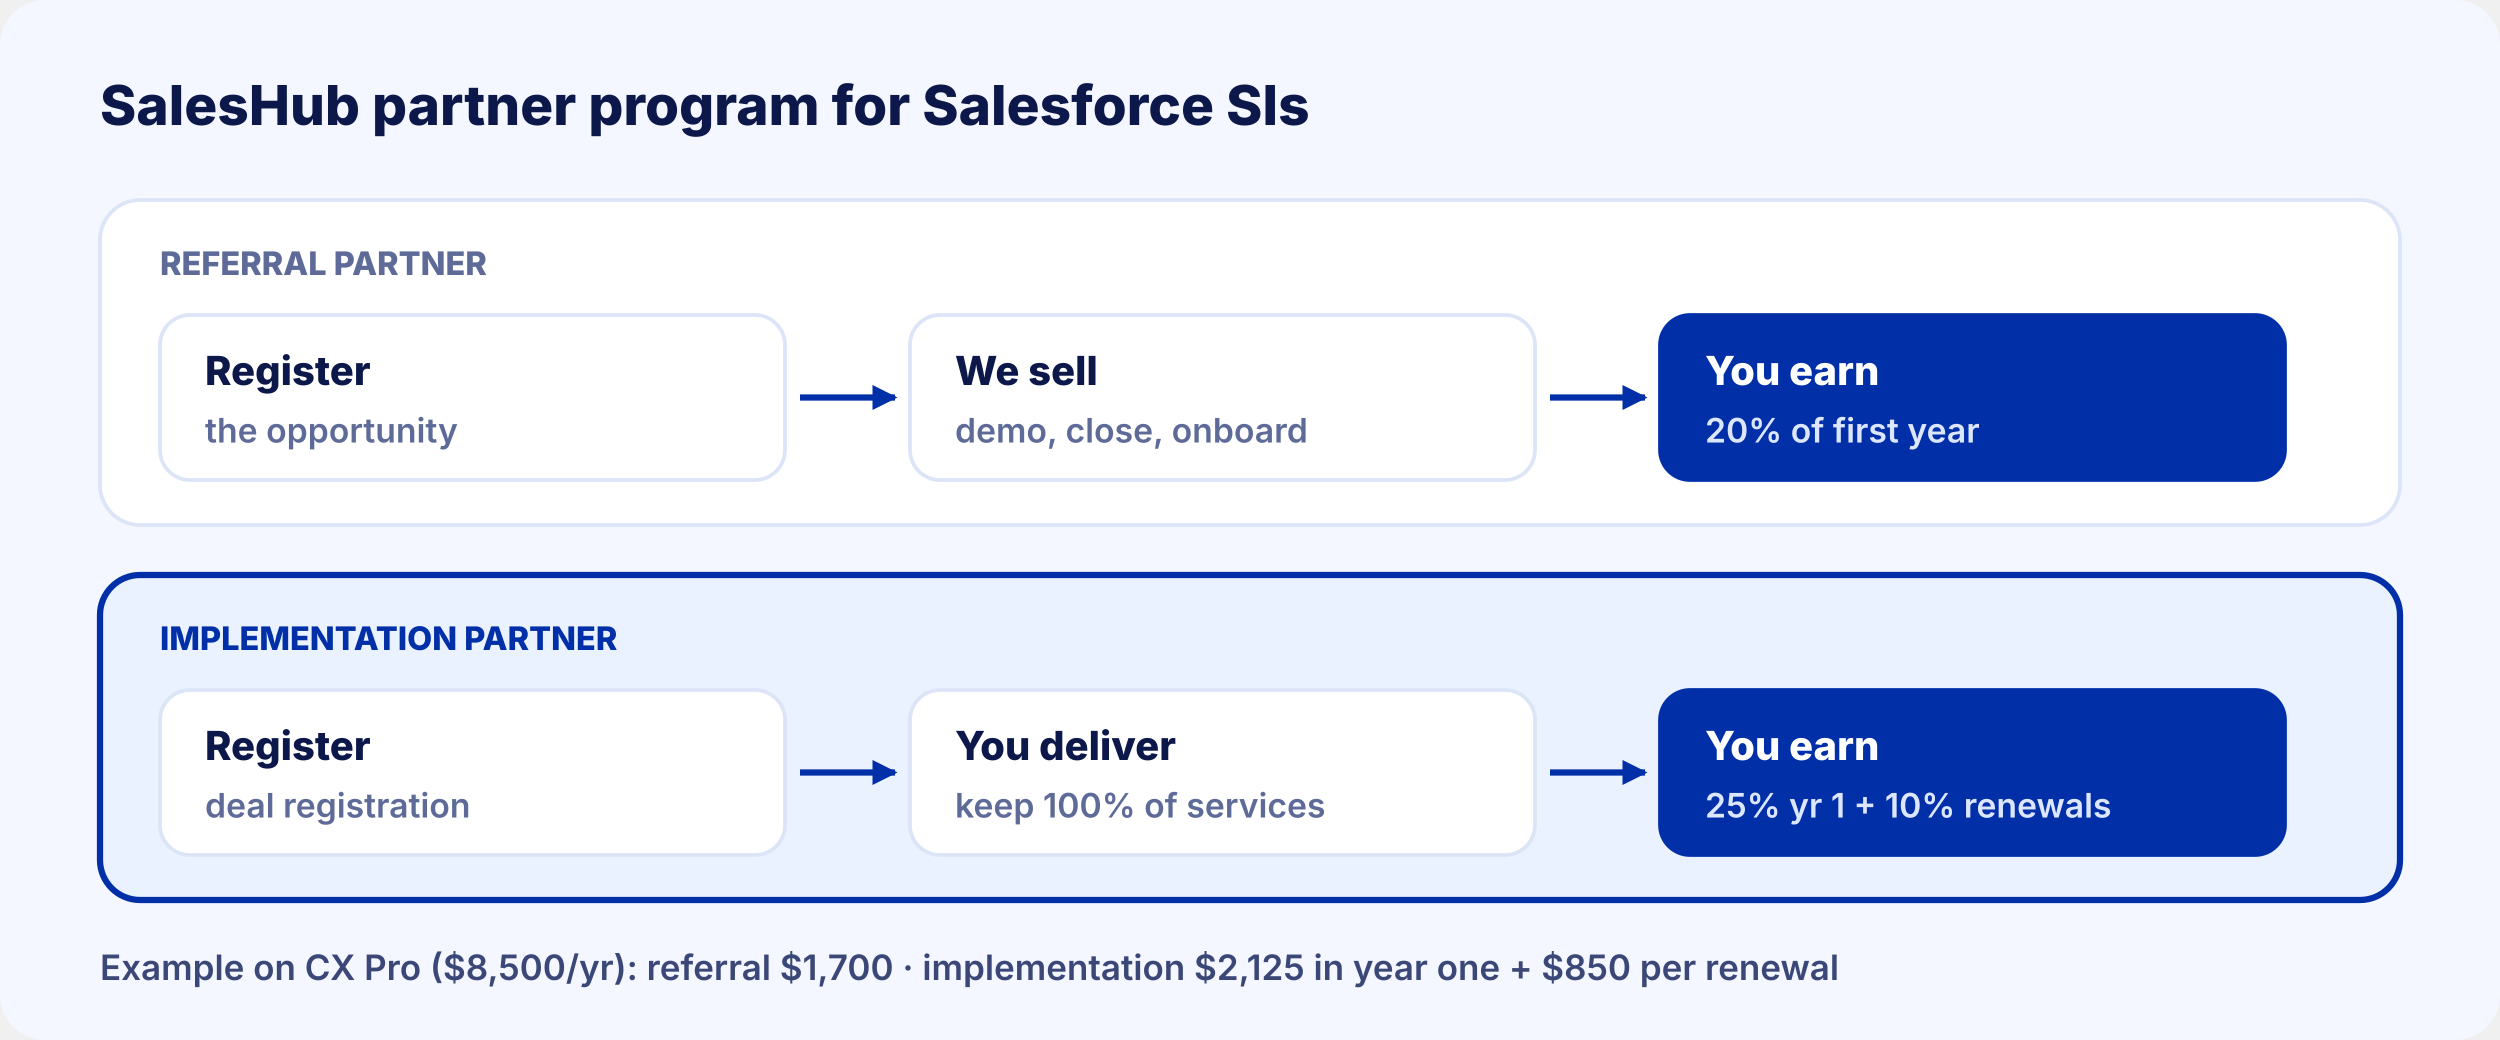
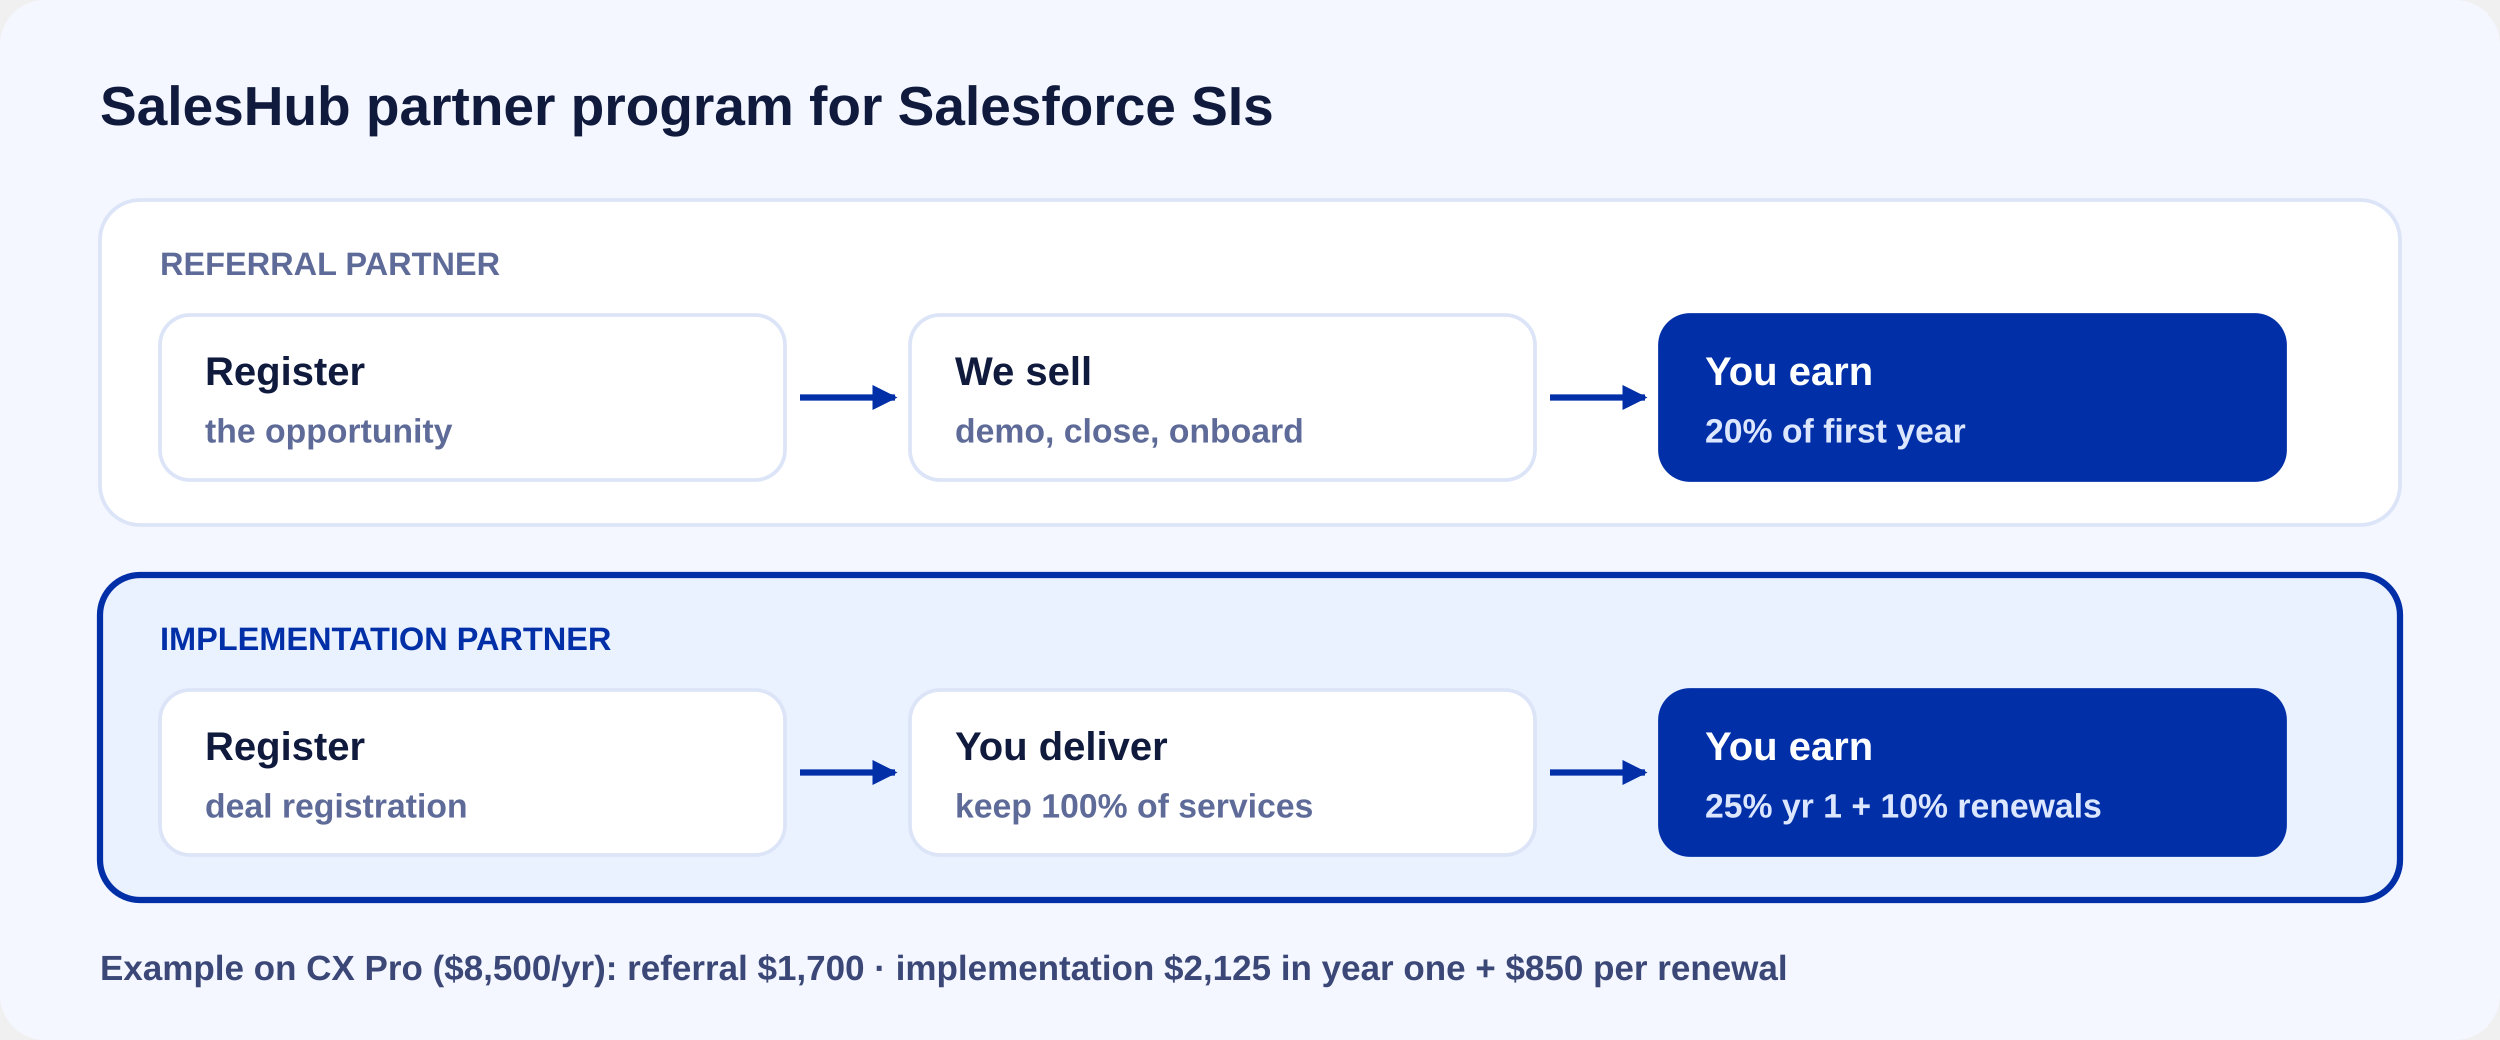
<svg xmlns="http://www.w3.org/2000/svg" viewBox="0 0 1000 416" role="img" aria-label="Partner tracks: referral partners register, SalesHub sells, partner earns 20% of first year; implementation partners register, deliver and keep services revenue, and earn 25% of first year plus 10% of renewals">
  <defs>
    <marker id="ah" viewBox="0 0 10 10" refX="8" refY="5" markerWidth="7" markerHeight="7" orient="auto-start-reverse">
      <path d="M0 0L10 5L0 10z" fill="#002FA7" />
    </marker>
    <marker id="ahs" viewBox="0 0 10 10" refX="9" refY="5" markerWidth="4" markerHeight="4" orient="auto">
      <path d="M0 0L10 5L0 10z" fill="#002FA7" />
    </marker>
    <marker id="aha" viewBox="0 0 10 10" refX="8" refY="5" markerWidth="5" markerHeight="5" orient="auto-start-reverse">
      <path d="M0 0L10 5L0 10z" fill="#E9A52B" />
    </marker>
    <marker id="ahr" viewBox="0 0 10 10" refX="8" refY="5" markerWidth="6" markerHeight="6" orient="auto-start-reverse">
      <path d="M0 0L10 5L0 10z" fill="#EB5757" />
    </marker>
    <marker id="ahg" viewBox="0 0 10 10" refX="8" refY="5" markerWidth="6" markerHeight="6" orient="auto-start-reverse">
      <path d="M0 0L10 5L0 10z" fill="#23A96A" />
    </marker>
  </defs>
  <rect width="1000" height="416" rx="18" fill="#F4F7FF" />
-   <text x="40" y="50" font-size="22" font-weight="800" fill="#0C184A" text-anchor="start" font-family="Inter, Arial, sans-serif">SalesHub partner program for Salesforce SIs</text>
+   <text x="40" y="50" font-size="22" font-weight="800" fill="#0F1A3D" text-anchor="start" font-family="IBM Plex Sans, Arial, sans-serif">SalesHub partner program for Salesforce SIs</text>
  <rect x="40" y="80" width="920" height="130" rx="16" fill="#FFFFFF" stroke="#DCE4F7" stroke-width="1.5" />
-   <text x="64" y="110" font-size="13" font-weight="800" fill="#5E6B98" text-anchor="start" font-family="Inter, Arial, sans-serif">REFERRAL PARTNER</text>
+   <text x="64" y="110" font-size="13" font-weight="800" fill="#5E6B98" text-anchor="start" font-family="IBM Plex Sans, Arial, sans-serif">REFERRAL PARTNER</text>
  <rect x="64" y="126" width="250" height="66" rx="12" fill="#FFFFFF" stroke="#DCE4F7" stroke-width="1.5" />
-   <text x="82" y="154" font-size="16" font-weight="800" fill="#0C184A" text-anchor="start" font-family="Inter, Arial, sans-serif">Register</text>
-   <text x="82" y="177" font-size="13.5" font-weight="600" fill="#5E6B98" text-anchor="start" font-family="Inter, Arial, sans-serif">the opportunity</text>
+   <text x="82" y="154" font-size="16" font-weight="800" fill="#0F1A3D" text-anchor="start" font-family="IBM Plex Sans, Arial, sans-serif">Register</text>
+   <text x="82" y="177" font-size="13.5" font-weight="600" fill="#5E6B98" text-anchor="start" font-family="IBM Plex Sans, Arial, sans-serif">the opportunity</text>
  <line x1="320" y1="159" x2="358" y2="159" stroke="#002FA7" stroke-width="2.5" marker-end="url(#ahs)" />
  <rect x="364" y="126" width="250" height="66" rx="12" fill="#FFFFFF" stroke="#DCE4F7" stroke-width="1.5" />
-   <text x="382" y="154" font-size="16" font-weight="800" fill="#0C184A" text-anchor="start" font-family="Inter, Arial, sans-serif">We sell</text>
-   <text x="382" y="177" font-size="13.5" font-weight="600" fill="#5E6B98" text-anchor="start" font-family="Inter, Arial, sans-serif">demo, close, onboard</text>
+   <text x="382" y="154" font-size="16" font-weight="800" fill="#0F1A3D" text-anchor="start" font-family="IBM Plex Sans, Arial, sans-serif">We sell</text>
+   <text x="382" y="177" font-size="13.5" font-weight="600" fill="#5E6B98" text-anchor="start" font-family="IBM Plex Sans, Arial, sans-serif">demo, close, onboard</text>
  <line x1="620" y1="159" x2="658" y2="159" stroke="#002FA7" stroke-width="2.5" marker-end="url(#ahs)" />
  <rect x="664" y="126" width="250" height="66" rx="12" fill="#002FA7" stroke="#002FA7" stroke-width="1.5" />
-   <text x="682" y="154" font-size="16" font-weight="800" fill="#FFFFFF" text-anchor="start" font-family="Inter, Arial, sans-serif">You earn</text>
-   <text x="682" y="177" font-size="13.5" font-weight="600" fill="#DCE7FF" text-anchor="start" font-family="Inter, Arial, sans-serif">20% of first year</text>
+   <text x="682" y="154" font-size="16" font-weight="800" fill="#FFFFFF" text-anchor="start" font-family="IBM Plex Sans, Arial, sans-serif">You earn</text>
+   <text x="682" y="177" font-size="13.5" font-weight="600" fill="#DCE7FF" text-anchor="start" font-family="IBM Plex Sans, Arial, sans-serif">20% of first year</text>
  <rect x="40" y="230" width="920" height="130" rx="16" fill="#EAF1FF" stroke="#002FA7" stroke-width="2.5" />
-   <text x="64" y="260" font-size="13" font-weight="800" fill="#002FA7" text-anchor="start" font-family="Inter, Arial, sans-serif">IMPLEMENTATION PARTNER</text>
+   <text x="64" y="260" font-size="13" font-weight="800" fill="#002FA7" text-anchor="start" font-family="IBM Plex Sans, Arial, sans-serif">IMPLEMENTATION PARTNER</text>
  <rect x="64" y="276" width="250" height="66" rx="12" fill="#FFFFFF" stroke="#DCE4F7" stroke-width="1.5" />
-   <text x="82" y="304" font-size="16" font-weight="800" fill="#0C184A" text-anchor="start" font-family="Inter, Arial, sans-serif">Register</text>
-   <text x="82" y="327" font-size="13.5" font-weight="600" fill="#5E6B98" text-anchor="start" font-family="Inter, Arial, sans-serif">deal registration</text>
+   <text x="82" y="304" font-size="16" font-weight="800" fill="#0F1A3D" text-anchor="start" font-family="IBM Plex Sans, Arial, sans-serif">Register</text>
+   <text x="82" y="327" font-size="13.5" font-weight="600" fill="#5E6B98" text-anchor="start" font-family="IBM Plex Sans, Arial, sans-serif">deal registration</text>
  <line x1="320" y1="309" x2="358" y2="309" stroke="#002FA7" stroke-width="2.5" marker-end="url(#ahs)" />
  <rect x="364" y="276" width="250" height="66" rx="12" fill="#FFFFFF" stroke="#DCE4F7" stroke-width="1.5" />
-   <text x="382" y="304" font-size="16" font-weight="800" fill="#0C184A" text-anchor="start" font-family="Inter, Arial, sans-serif">You deliver</text>
-   <text x="382" y="327" font-size="13.5" font-weight="600" fill="#5E6B98" text-anchor="start" font-family="Inter, Arial, sans-serif">keep 100% of services</text>
+   <text x="382" y="304" font-size="16" font-weight="800" fill="#0F1A3D" text-anchor="start" font-family="IBM Plex Sans, Arial, sans-serif">You deliver</text>
+   <text x="382" y="327" font-size="13.5" font-weight="600" fill="#5E6B98" text-anchor="start" font-family="IBM Plex Sans, Arial, sans-serif">keep 100% of services</text>
  <line x1="620" y1="309" x2="658" y2="309" stroke="#002FA7" stroke-width="2.5" marker-end="url(#ahs)" />
  <rect x="664" y="276" width="250" height="66" rx="12" fill="#002FA7" stroke="#002FA7" stroke-width="1.5" />
-   <text x="682" y="304" font-size="16" font-weight="800" fill="#FFFFFF" text-anchor="start" font-family="Inter, Arial, sans-serif">You earn</text>
-   <text x="682" y="327" font-size="13.5" font-weight="600" fill="#DCE7FF" text-anchor="start" font-family="Inter, Arial, sans-serif">25% yr 1 + 10% renewals</text>
-   <text x="40" y="392" font-size="14" font-weight="600" fill="#3B4877" text-anchor="start" font-family="Inter, Arial, sans-serif">Example on CX Pro ($8,500/yr): referral $1,700 · implementation $2,125 in year one + $850 per renewal</text>
+   <text x="682" y="304" font-size="16" font-weight="800" fill="#FFFFFF" text-anchor="start" font-family="IBM Plex Sans, Arial, sans-serif">You earn</text>
+   <text x="682" y="327" font-size="13.5" font-weight="600" fill="#DCE7FF" text-anchor="start" font-family="IBM Plex Sans, Arial, sans-serif">25% yr 1 + 10% renewals</text>
+   <text x="40" y="392" font-size="14" font-weight="600" fill="#3B4877" text-anchor="start" font-family="IBM Plex Sans, Arial, sans-serif">Example on CX Pro ($8,500/yr): referral $1,700 · implementation $2,125 in year one + $850 per renewal</text>
</svg>
